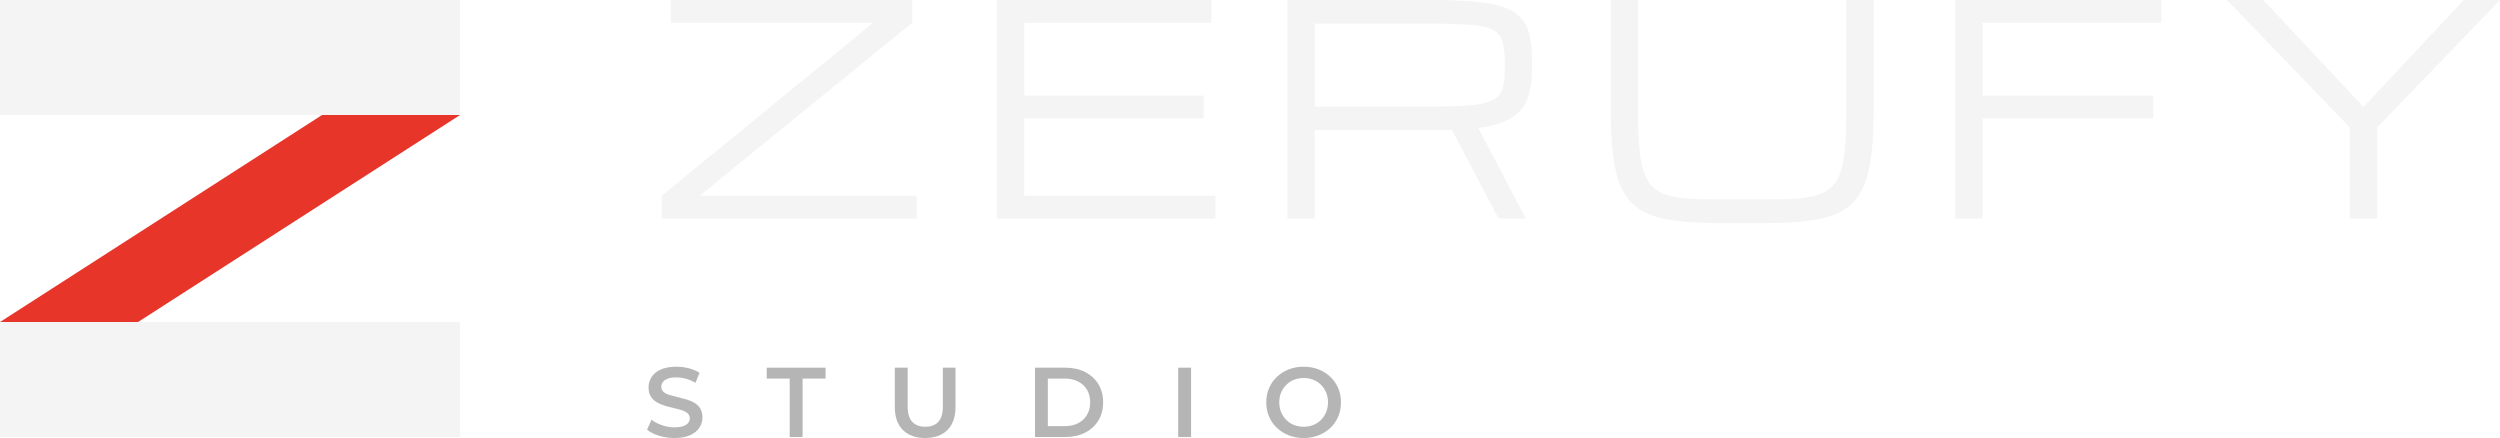
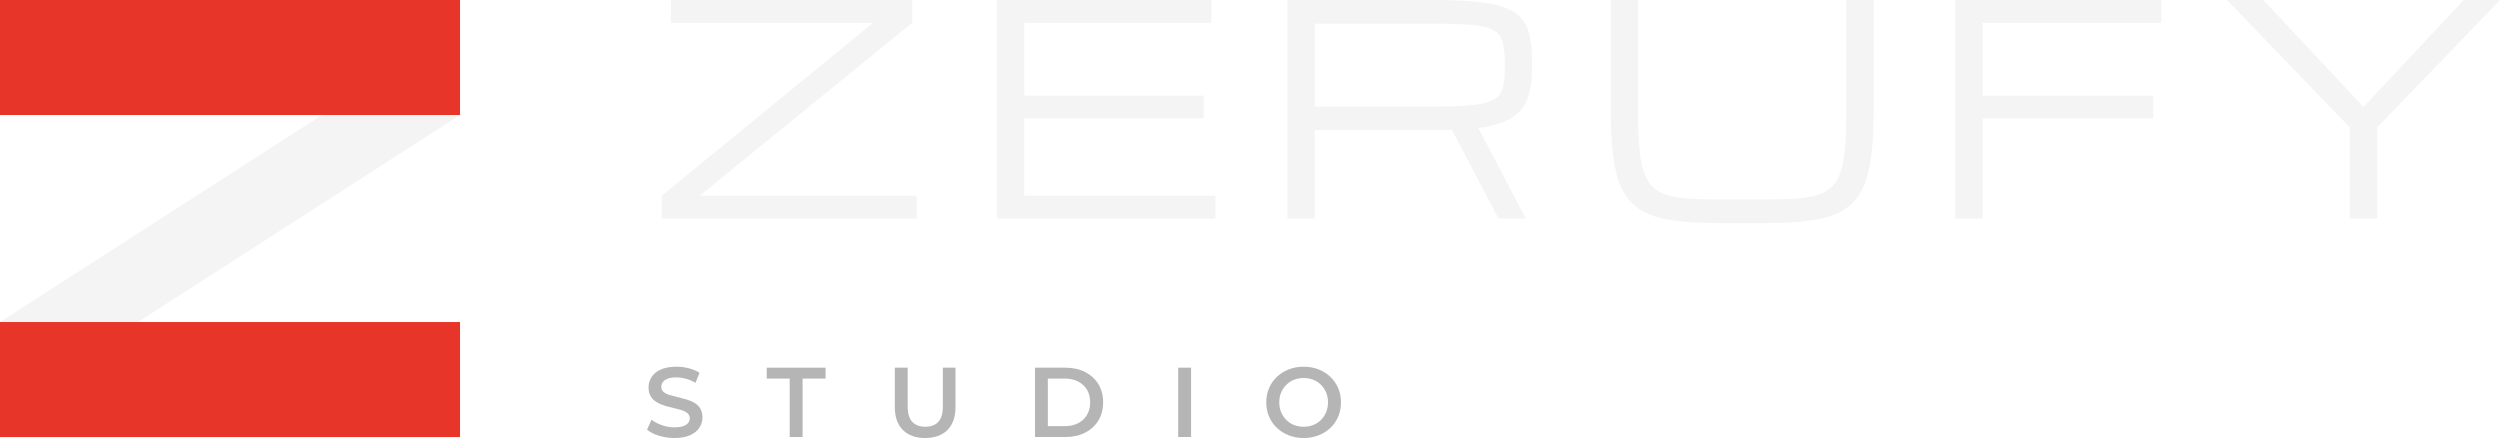
<svg xmlns="http://www.w3.org/2000/svg" viewBox="0.0 0.0 869.5 152.0">
-   <rect x="0.00" y="0.00" width="160.00" height="40.00" fill="#f4f4f4" />
-   <rect x="0.00" y="112.00" width="160.00" height="40.00" fill="#f4f4f4" />
-   <polygon points="112.00,40.00 160.00,40.00 48.00,112.00 0.00,112.00" fill="#e8352a" />
+   <rect x="0.00" y="0.00" width="160.00" height="40.00" fill="#e8352a" />
+   <rect x="0.00" y="112.00" width="160.00" height="40.00" fill="#e8352a" />
+   <polygon points="112.00,40.00 160.00,40.00 48.00,112.00 0.00,112.00" fill="#f4f4f4" />
  <path d="M230.17 76V68.08L303.7 7.92H233.34V0H317.26V7.92L243.33 68.08H318.84V76Z" fill="#f4f4f4" />
  <path d="M346.73 76V0H421.35V7.92H356.23V33.25H418.63V41.17H356.23V68.08H422.73V76Z" fill="#f4f4f4" />
  <path d="M447.76 0H498.62Q509.76 0 516.56 0.99Q523.36 1.98 526.88 4.4Q530.39 6.83 531.63 11.03Q532.86 15.24 532.86 21.67V23.65Q532.86 29.59 531.45 33.87Q530.04 38.15 526.03 40.8Q522.03 43.44 514.16 44.53L530.69 76H521.19L505.01 45.22Q504.02 45.27 502.95 45.27Q501.89 45.27 500.75 45.27H457.26V76H447.76ZM457.26 37.06H499.27Q507.73 37.06 512.6 36.49Q517.48 35.92 519.78 34.49Q522.08 33.05 522.72 30.43Q523.36 27.81 523.36 23.65V21.67Q523.36 16.97 522.47 14.25Q521.58 11.53 518.91 10.24Q516.24 8.96 510.94 8.58Q505.65 8.21 496.79 8.21H457.26Z" fill="#f4f4f4" />
  <path d="M596.98 77.58Q585.84 77.58 578.67 76.07Q571.49 74.57 567.46 70.51Q563.43 66.45 561.82 58.83Q560.21 51.21 560.21 38.99V0H569.71V38.99Q569.71 47.4 570.31 52.94Q570.9 58.48 572.53 61.8Q574.17 65.11 577.21 66.75Q580.25 68.38 585.1 68.88Q589.95 69.37 596.98 69.37H614.89Q621.96 69.37 626.79 68.88Q631.61 68.38 634.65 66.75Q637.7 65.11 639.33 61.8Q640.96 58.48 641.56 52.94Q642.15 47.4 642.15 38.99V0H651.65V38.99Q651.65 51.21 650.04 58.83Q648.43 66.45 644.4 70.51Q640.37 74.57 633.19 76.07Q626.02 77.58 614.89 77.58Z" fill="#f4f4f4" />
  <path d="M680.04 76V0H751.69V7.92H689.54V33.25H748.87V41.17H689.54V76Z" fill="#f4f4f4" />
  <path d="M817.28 76V44.33L774.53 0H787.2L822.03 37.21L856.87 0H869.53L826.78 44.33V76Z" fill="#f4f4f4" />
  <path d="M234.55 152.34Q231.73 152.34 229.15 151.53Q226.56 150.73 225.05 149.45L226.6 145.97Q228.04 147.11 230.18 147.87Q232.32 148.62 234.55 148.62Q236.45 148.62 237.62 148.21Q238.79 147.8 239.34 147.09Q239.9 146.38 239.9 145.49Q239.9 144.39 239.1 143.71Q238.31 143.04 237.05 142.65Q235.8 142.25 234.26 141.91Q232.73 141.56 231.2 141.1Q229.66 140.63 228.41 139.89Q227.15 139.15 226.36 137.91Q225.56 136.67 225.56 134.74Q225.56 132.78 226.61 131.14Q227.66 129.5 229.82 128.52Q231.97 127.54 235.28 127.54Q237.45 127.54 239.59 128.09Q241.72 128.64 243.31 129.67L241.89 133.15Q240.27 132.19 238.55 131.72Q236.83 131.26 235.24 131.26Q233.38 131.26 232.23 131.71Q231.08 132.15 230.54 132.88Q230.01 133.6 230.01 134.53Q230.01 135.63 230.78 136.31Q231.56 136.98 232.82 137.36Q234.07 137.74 235.62 138.1Q237.17 138.46 238.71 138.91Q240.24 139.36 241.5 140.08Q242.75 140.8 243.53 142.04Q244.31 143.28 244.31 145.18Q244.31 147.11 243.25 148.74Q242.2 150.38 240.03 151.36Q237.86 152.34 234.55 152.34Z" fill="#b5b5b5" />
  <path d="M274.66 152V131.67H266.67V127.88H287.13V131.67H279.14V152Z" fill="#b5b5b5" />
  <path d="M321.79 152.34Q316.83 152.34 314.02 149.55Q311.21 146.76 311.21 141.49V127.88H315.69V141.32Q315.69 145.04 317.29 146.73Q318.9 148.42 321.83 148.42Q324.75 148.42 326.34 146.73Q327.92 145.04 327.92 141.32V127.88H332.33V141.49Q332.33 146.76 329.53 149.55Q326.72 152.34 321.79 152.34Z" fill="#b5b5b5" />
  <path d="M359.97 152V127.88H370.51Q374.44 127.88 377.4 129.4Q380.36 130.91 382.02 133.6Q383.67 136.29 383.67 139.94Q383.67 143.56 382.02 146.26Q380.36 148.97 377.4 150.48Q374.44 152 370.51 152ZM364.44 148.21H370.3Q372.99 148.21 374.99 147.18Q376.99 146.14 378.07 144.28Q379.16 142.42 379.16 139.94Q379.16 137.43 378.07 135.58Q376.99 133.74 374.99 132.71Q372.99 131.67 370.3 131.67H364.44Z" fill="#b5b5b5" />
  <path d="M409.78 152V127.88H414.26V152Z" fill="#b5b5b5" />
  <path d="M453.44 152.34Q450.61 152.34 448.23 151.41Q445.86 150.48 444.1 148.81Q442.34 147.14 441.38 144.89Q440.41 142.63 440.41 139.94Q440.41 137.25 441.38 135Q442.34 132.74 444.1 131.07Q445.86 129.4 448.23 128.47Q450.61 127.54 453.4 127.54Q456.23 127.54 458.59 128.47Q460.95 129.4 462.7 131.07Q464.46 132.74 465.43 135Q466.39 137.25 466.39 139.94Q466.39 142.63 465.43 144.9Q464.46 147.18 462.7 148.83Q460.95 150.48 458.59 151.41Q456.23 152.34 453.44 152.34ZM453.4 148.42Q455.23 148.42 456.78 147.8Q458.33 147.18 459.47 146.02Q460.6 144.87 461.24 143.33Q461.88 141.8 461.88 139.94Q461.88 138.08 461.24 136.55Q460.6 135.01 459.47 133.86Q458.33 132.71 456.78 132.09Q455.23 131.47 453.4 131.47Q451.58 131.47 450.04 132.09Q448.51 132.71 447.36 133.86Q446.2 135.01 445.56 136.55Q444.93 138.08 444.93 139.94Q444.93 141.77 445.56 143.32Q446.2 144.87 447.34 146.02Q448.48 147.18 450.03 147.8Q451.58 148.42 453.4 148.42Z" fill="#b5b5b5" />
</svg>
